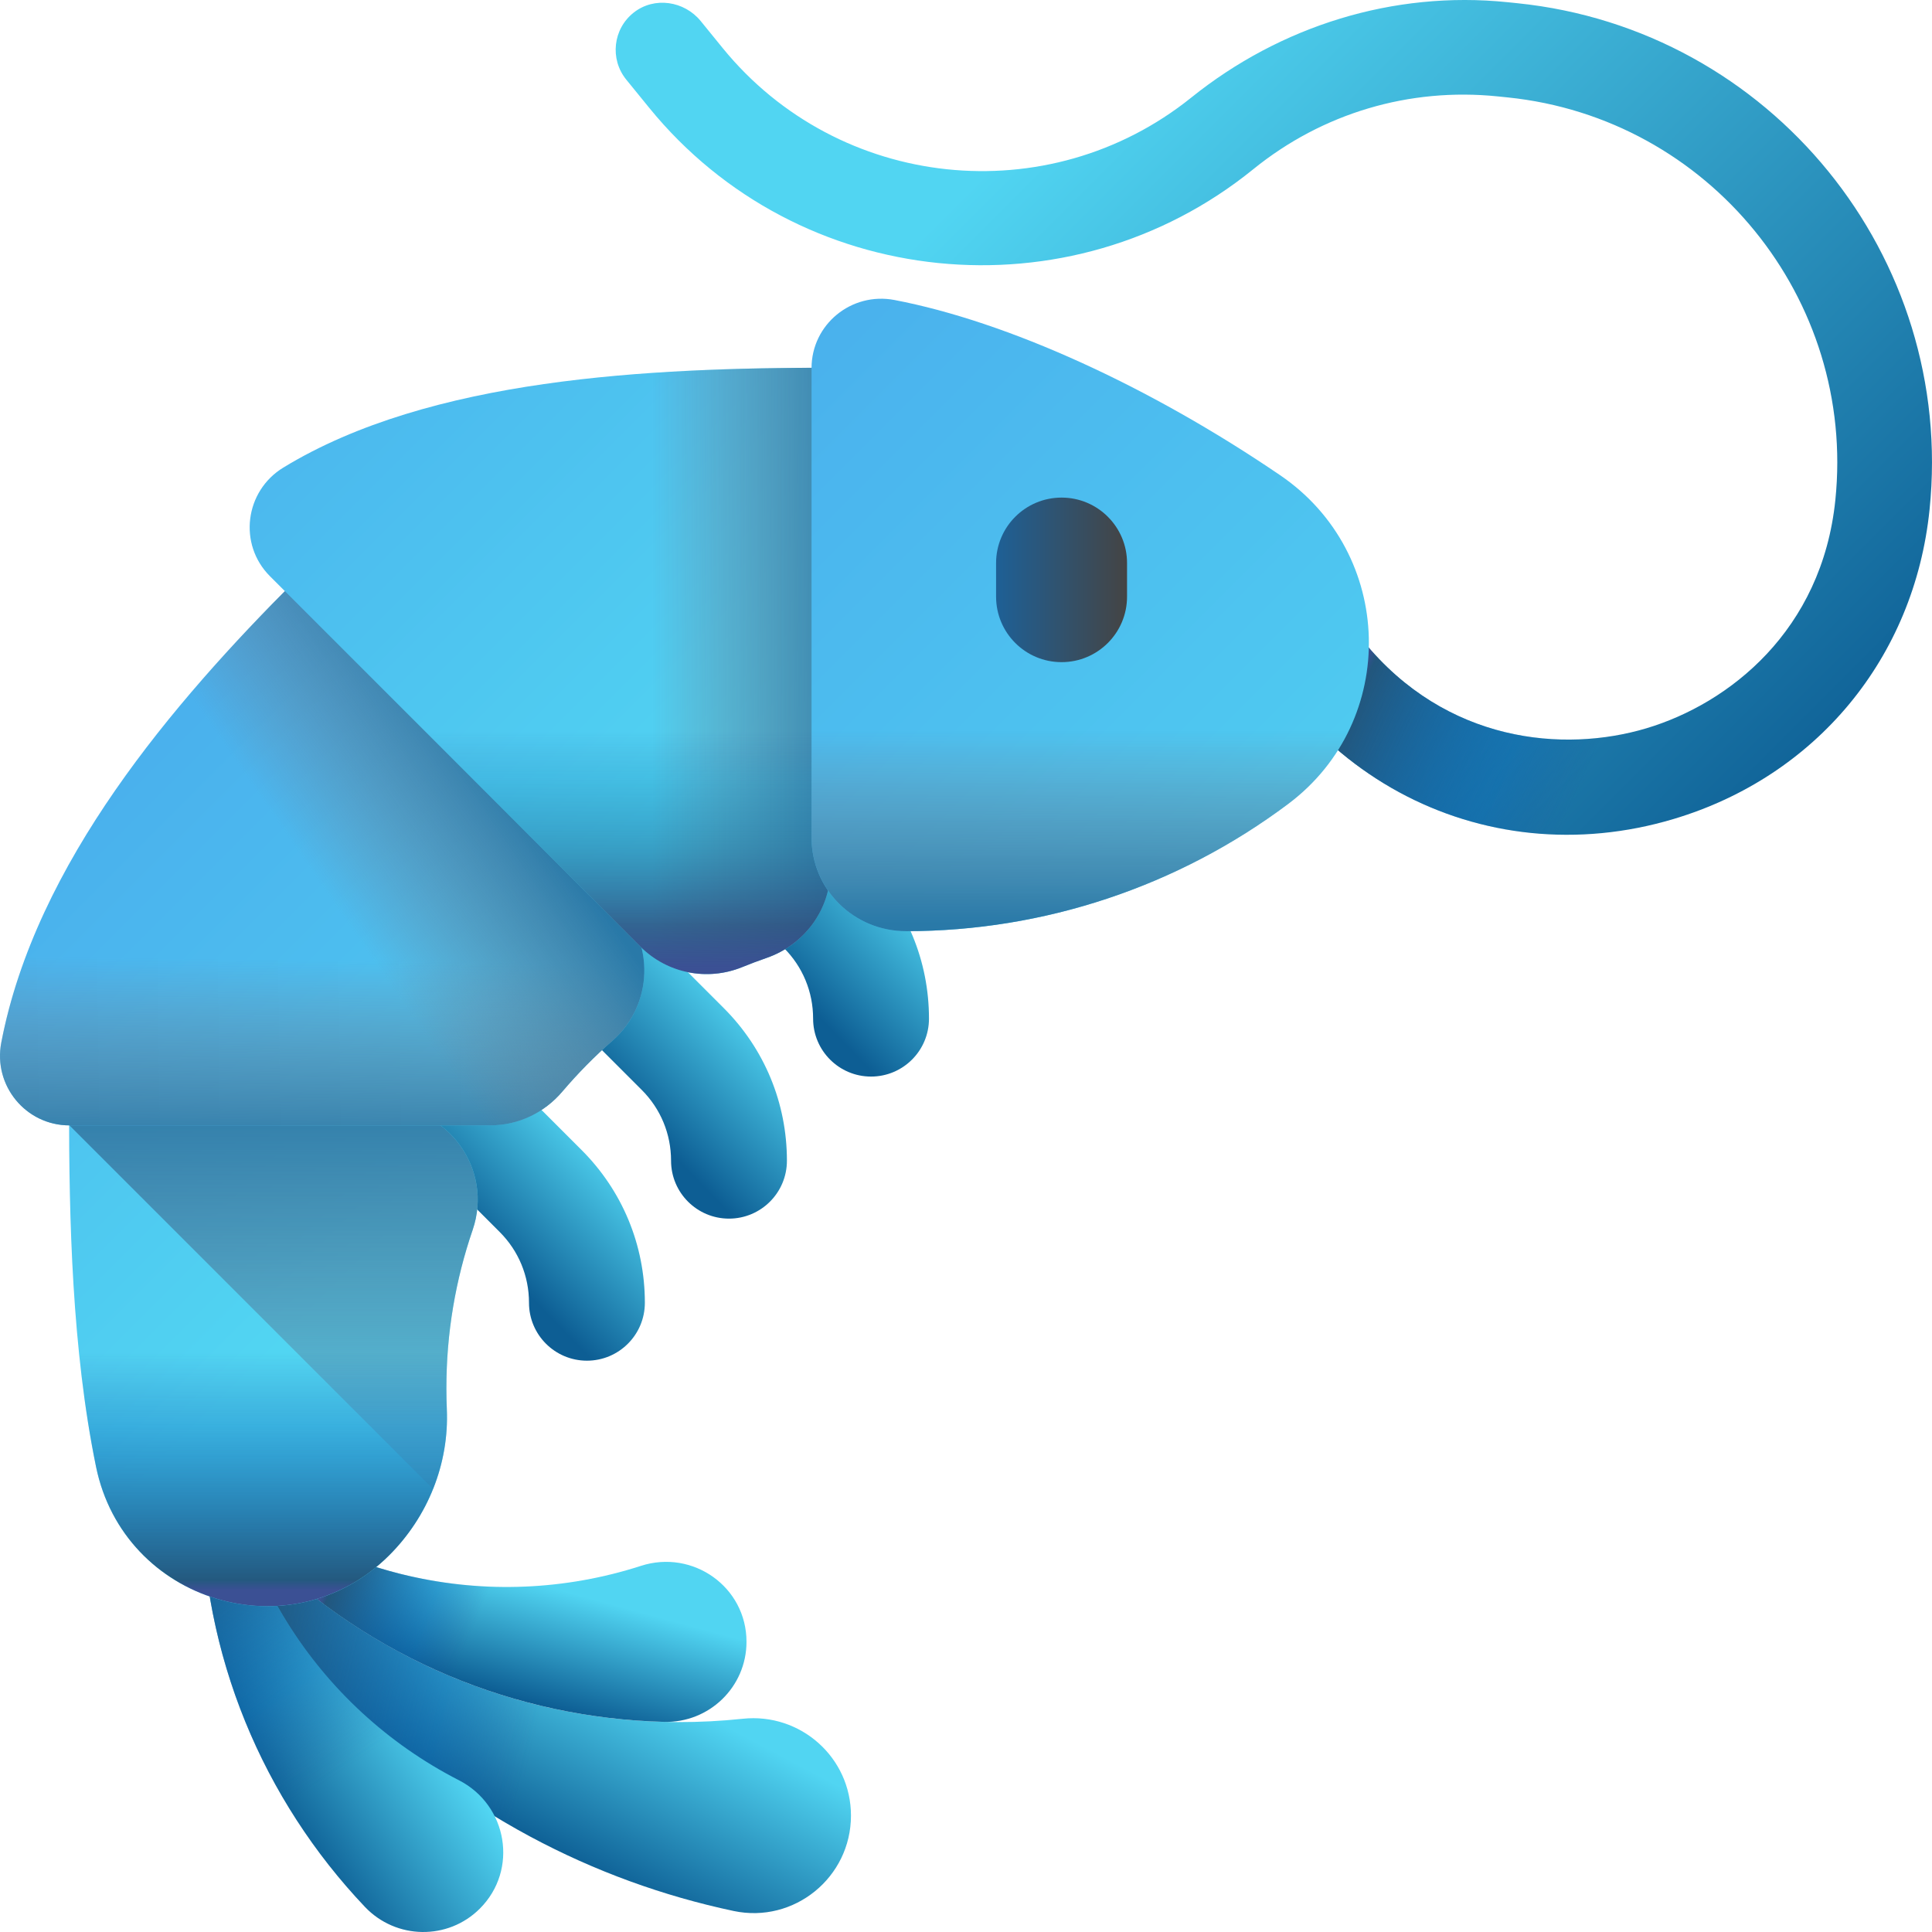
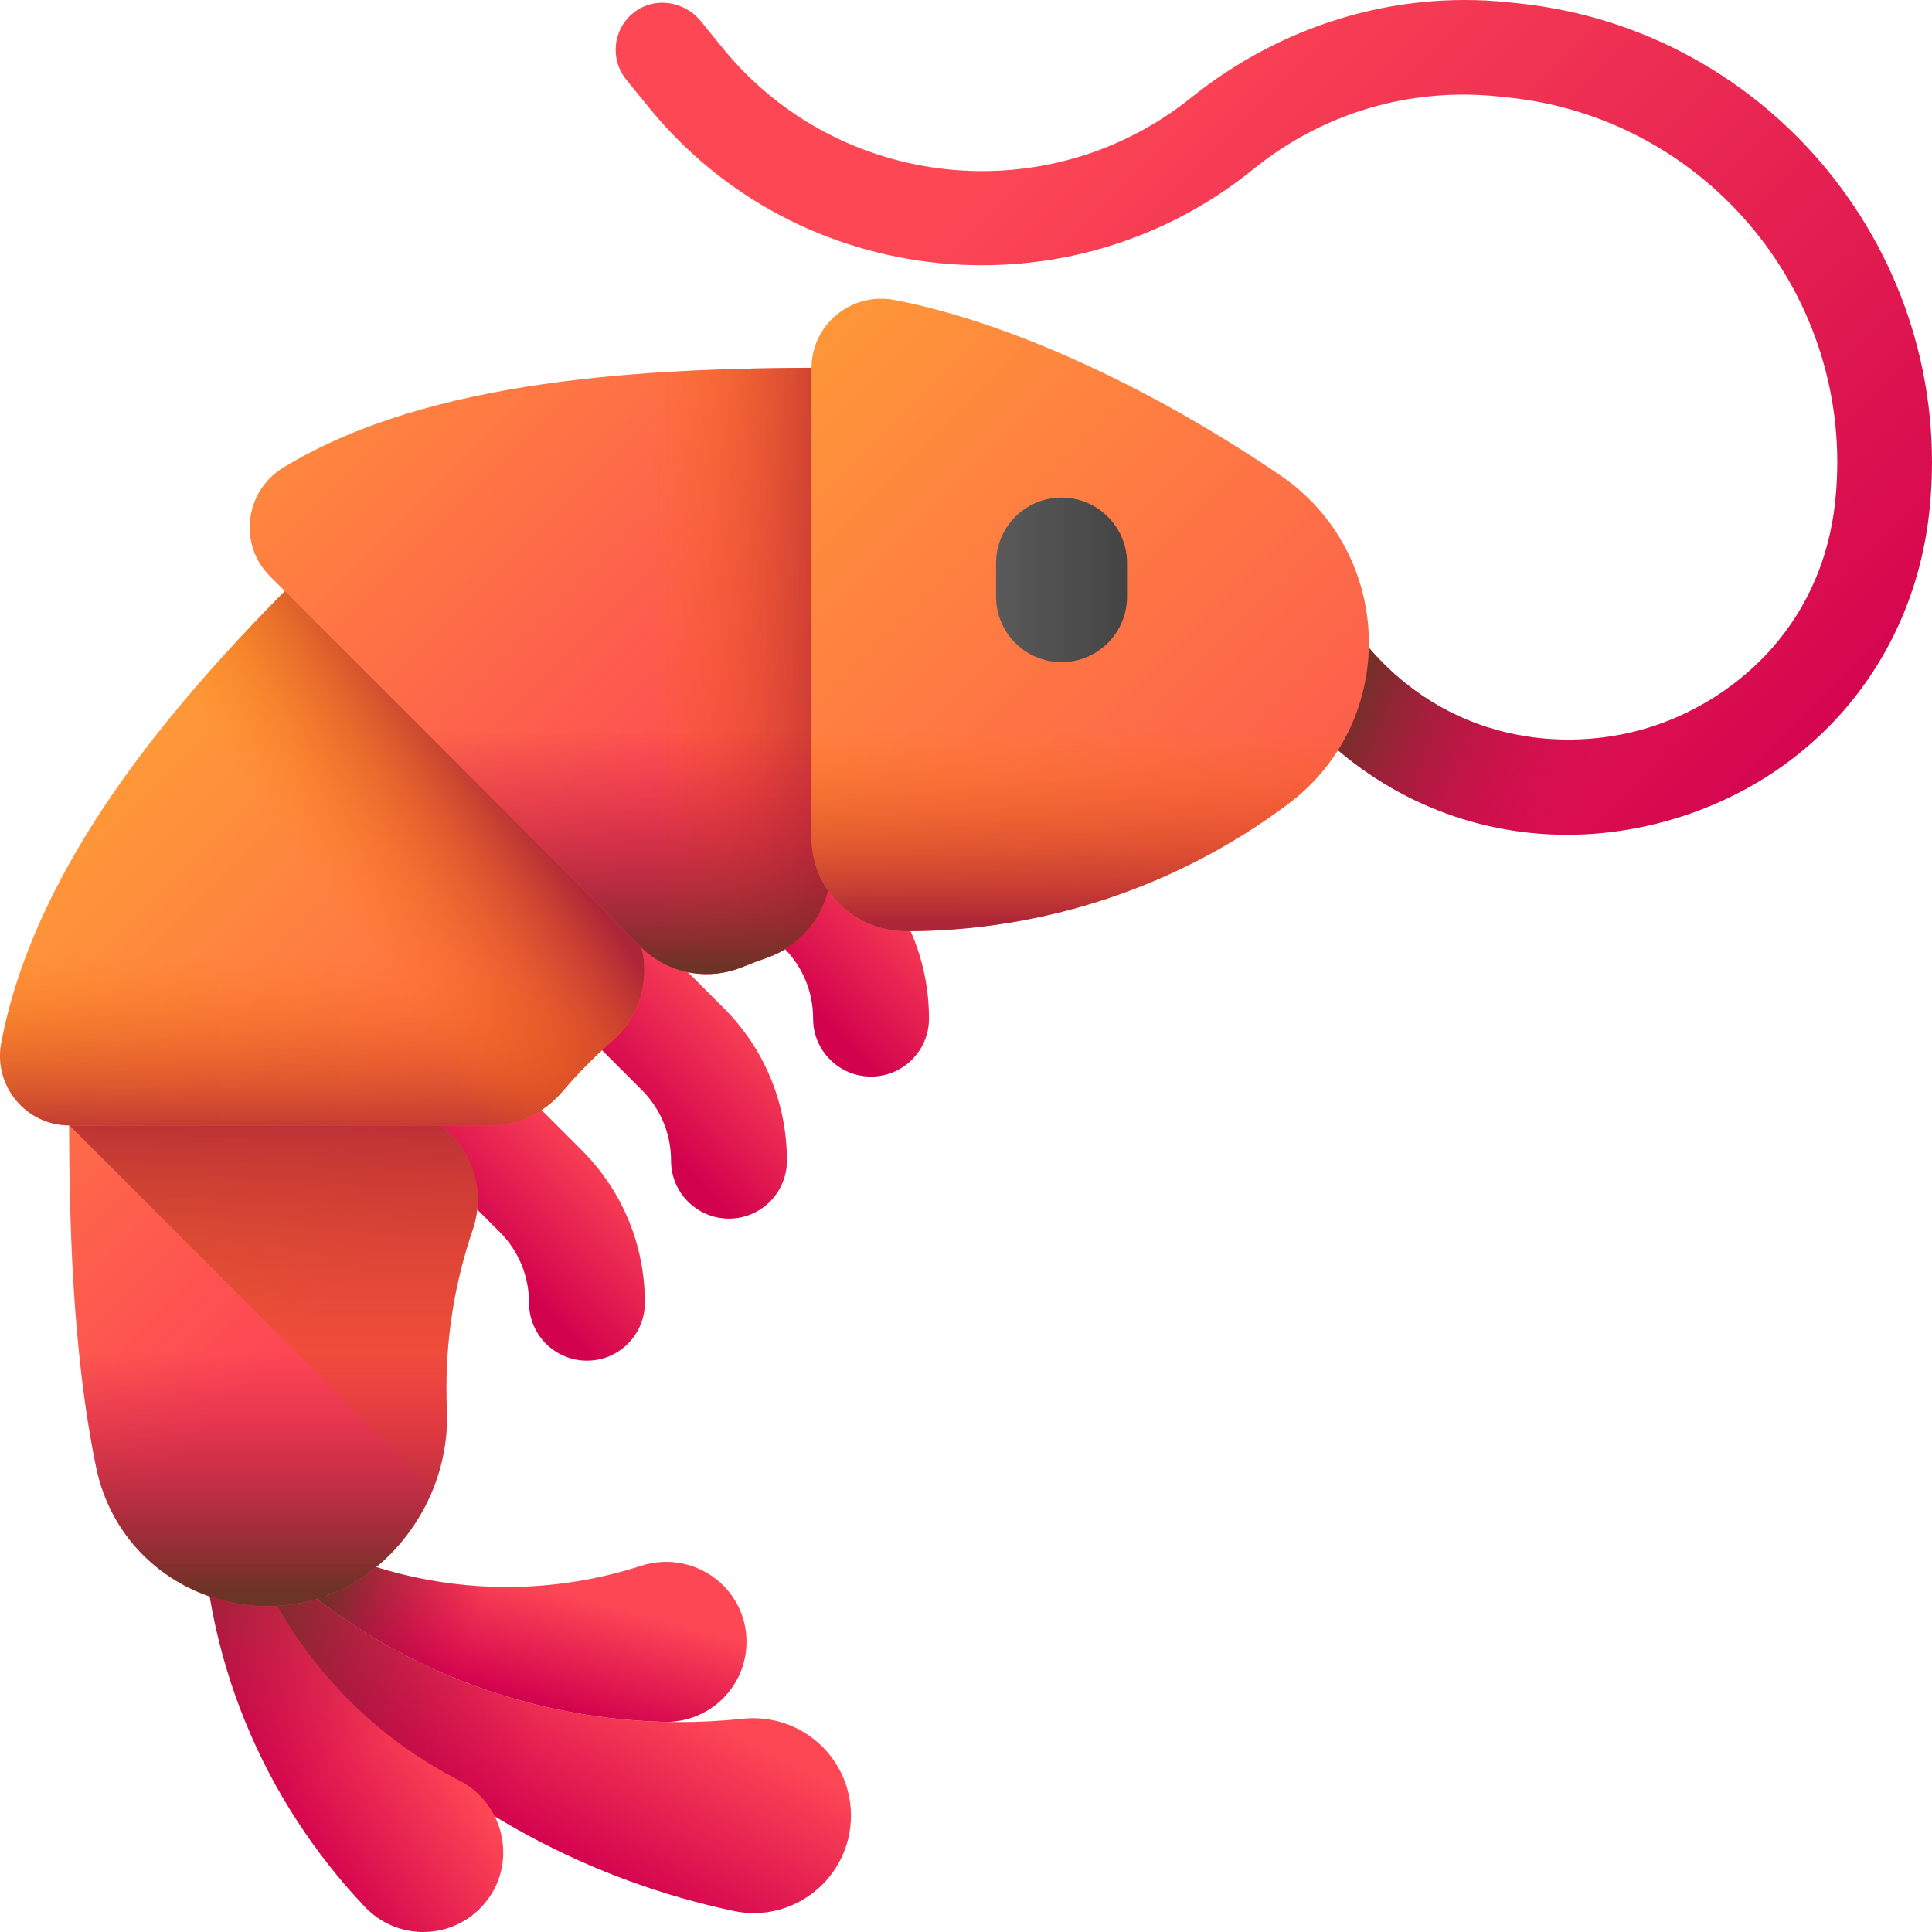
<svg xmlns="http://www.w3.org/2000/svg" xmlns:xlink="http://www.w3.org/1999/xlink" version="1.1" width="512" height="512" x="0" y="0" viewBox="0 0 510 510" style="enable-background:new 0 0 512 512" xml:space="preserve" class="">
  <g>
    <linearGradient id="a">
-       <stop offset="0" stop-color="#51d5f2" />
-       <stop offset="1" stop-color="#0d5e94" />
+       <stop offset="0" stop-color="#fd4755" />
+       <stop offset="1" stop-color="#d2024e" />
    </linearGradient>
    <linearGradient xlink:href="#a" id="e" x1="297.764" x2="493.499" y1="7.57" y2="203.305" gradientUnits="userSpaceOnUse" />
    <linearGradient id="b">
-       <stop offset="0" stop-color="#1b4a9c" stop-opacity="0" />
-       <stop offset=".311" stop-color="#045eb3" stop-opacity=".311" />
-       <stop offset=".958" stop-color="#22547a" stop-opacity=".958" />
-       <stop offset="1" stop-color="#3b5094" />
+       <stop offset="0" stop-color="#c00148" stop-opacity="0" />
+       <stop offset=".311" stop-color="#aa0e3f" stop-opacity=".311" />
+       <stop offset=".958" stop-color="#713028" stop-opacity=".958" />
+       <stop offset="1" stop-color="#6d3326" />
    </linearGradient>
    <linearGradient xlink:href="#b" id="f" x1="419.185" x2="358.852" y1="204.3" y2="176.633" gradientUnits="userSpaceOnUse" />
    <linearGradient xlink:href="#a" id="g" x1="145.439" x2="121.439" y1="431.165" y2="476.499" gradientUnits="userSpaceOnUse" />
    <linearGradient xlink:href="#b" id="h" x1="142.044" x2="61.544" y1="453.888" y2="435.388" gradientUnits="userSpaceOnUse" />
    <linearGradient xlink:href="#a" id="i" x1="122.959" x2="114.959" y1="412.969" y2="442.302" gradientUnits="userSpaceOnUse" />
    <linearGradient xlink:href="#b" id="j" x1="125.081" x2="87.581" y1="429.549" y2="414.549" gradientUnits="userSpaceOnUse" />
    <linearGradient xlink:href="#a" id="k" x1="97.504" x2="58.838" y1="431.161" y2="457.161" gradientUnits="userSpaceOnUse" />
    <linearGradient xlink:href="#b" id="l" x1="95.22" x2="49.22" y1="464.187" y2="395.187" gradientUnits="userSpaceOnUse" />
    <linearGradient xlink:href="#a" id="m" x1="-357.811" x2="-327.477" y1="303.597" y2="332.931" gradientTransform="matrix(-1 0 0 1 -196.536 0)" gradientUnits="userSpaceOnUse" />
    <linearGradient xlink:href="#a" id="n" x1="-395.311" x2="-364.977" y1="266.097" y2="295.431" gradientTransform="matrix(-1 0 0 1 -196.536 0)" gradientUnits="userSpaceOnUse" />
    <linearGradient xlink:href="#a" id="o" x1="-432.811" x2="-402.477" y1="228.597" y2="257.931" gradientTransform="matrix(-1 0 0 1 -196.536 0)" gradientUnits="userSpaceOnUse" />
    <linearGradient id="c">
-       <stop offset="0" stop-color="#4ab1ed" />
-       <stop offset="1" stop-color="#51d5f2" />
+       <stop offset="0" stop-color="#fe9738" />
+       <stop offset="1" stop-color="#fd4755" />
    </linearGradient>
    <linearGradient xlink:href="#c" id="p" x1="-49.642" x2="77.114" y1="226.939" y2="353.695" gradientUnits="userSpaceOnUse" />
    <linearGradient id="d">
-       <stop offset="0" stop-color="#797887" stop-opacity="0" />
-       <stop offset="1" stop-color="#2979a8" />
+       <stop offset="0" stop-color="#fe7701" stop-opacity="0" />
+       <stop offset="1" stop-color="#ac2538" />
    </linearGradient>
    <linearGradient xlink:href="#d" id="q" x1="72.171" x2="72.171" y1="410.667" y2="283.27" gradientUnits="userSpaceOnUse" />
    <linearGradient xlink:href="#c" id="r" x1="29.107" x2="178.869" y1="210.191" y2="359.954" gradientUnits="userSpaceOnUse" />
    <linearGradient xlink:href="#d" id="s" x1="85.221" x2="84.555" y1="253.52" y2="305.52" gradientUnits="userSpaceOnUse" />
    <linearGradient xlink:href="#d" id="t" x1="88.15" x2="135.483" y1="238.571" y2="205.904" gradientUnits="userSpaceOnUse" />
    <linearGradient xlink:href="#c" id="u" x1="80.976" x2="214.647" y1="60.322" y2="193.993" gradientUnits="userSpaceOnUse" />
    <linearGradient xlink:href="#d" id="v" x1="172" x2="228.682" y1="177.103" y2="177.103" gradientUnits="userSpaceOnUse" />
    <linearGradient id="w" x1="161.44" x2="161.44" y1="193" y2="255.452" gradientUnits="userSpaceOnUse">
-       <stop offset="0" stop-color="#1b4a9c" stop-opacity="0" />
-       <stop offset=".188" stop-color="#1175ab" stop-opacity=".188" />
-       <stop offset=".474" stop-color="#1d6c99" stop-opacity=".474" />
-       <stop offset=".821" stop-color="#2c4b7c" stop-opacity=".821" />
-       <stop offset="1" stop-color="#3b5094" />
+       <stop offset="0" stop-color="#c00148" stop-opacity="0" />
+       <stop offset=".188" stop-color="#b90645" stop-opacity=".188" />
+       <stop offset=".474" stop-color="#a4123c" stop-opacity=".474" />
+       <stop offset=".821" stop-color="#82262e" stop-opacity=".821" />
+       <stop offset="1" stop-color="#6d3326" />
    </linearGradient>
    <linearGradient xlink:href="#c" id="x" x1="199.862" x2="378.266" y1="101.471" y2="279.875" gradientUnits="userSpaceOnUse" />
    <linearGradient id="y" x1="262.94" x2="297.512" y1="153.072" y2="153.072" gradientUnits="userSpaceOnUse">
-       <stop offset="0" stop-color="#1e6096" />
+       <stop offset="0" stop-color="#5a5a5a" />
      <stop offset="1" stop-color="#444" />
    </linearGradient>
    <linearGradient xlink:href="#d" id="z" x1="287.142" x2="287.142" y1="192.667" y2="243.613" gradientUnits="userSpaceOnUse" />
    <linearGradient xlink:href="#b" id="A" x1="70.167" x2="70.167" y1="357" y2="419.662" gradientUnits="userSpaceOnUse" />
    <path fill="url(#e)" d="M400.548.847 397.95.581c-30.073-3.086-59.919 6.241-83.485 25.176-37.733 30.318-93.117 24.501-123.714-13.095l-5.772-7.093c-4.344-5.338-12.247-6.518-17.664-2.273-5.519 4.326-6.395 12.317-1.988 17.732l6.034 7.414c39.384 48.392 110.997 55.51 159.472 16.228 18.258-14.795 41.18-21.621 64.565-19.221l2.598.267c53.146 5.454 91.945 53.128 86.491 106.274-3.54 34.496-28.079 53.744-49.864 60.255-21.784 6.511-52.862 3.885-74.75-23.01l.001-.001-10.748-13.199c-4.359-5.353-12.232-6.159-17.586-1.8-5.352 4.358-6.159 12.229-1.802 17.582l10.742 13.2.001-.001c16.502 20.276 39.19 32.351 63.618 34.858 12.307 1.263 25.062.096 37.681-3.676 37.668-11.258 63.561-42.547 67.574-81.656C516.218 67.684 467.407 7.709 400.548.847z" opacity="1" data-original="url(#e)" class="" />
    <path fill="url(#f)" d="M445 188.225a71.393 71.393 0 0 1-10.377 4.022c-21.784 6.511-52.862 3.884-74.75-23.01l.001-.001-10.748-13.199c-4.359-5.353-12.233-6.159-17.586-1.8-5.352 4.358-6.159 12.229-1.802 17.582l10.742 13.2.001-.001c16.502 20.276 39.19 32.351 63.619 34.858 12.307 1.263 25.062.096 37.681-3.676 1.083-.324 2.154-.668 3.218-1.025v-26.95z" opacity="1" data-original="url(#f)" class="" />
    <path fill="url(#g)" d="M224.636 479.266c0 16.325-15.022 28.568-30.992 25.182-37.101-7.867-72.419-26.205-101.237-55.023-15.326-15.326-27.675-32.492-37.073-50.784-.821-1.597 1.362-3.02 2.501-1.631a158.493 158.493 0 0 0 10.481 11.566c34.922 34.922 82.188 49.966 127.751 45.133 15.247-1.618 28.569 10.224 28.569 25.557z" opacity="1" data-original="url(#g)" />
    <path fill="url(#h)" d="M172.5 454.425c-37.875-1.655-75.264-16.928-104.185-45.849a158.493 158.493 0 0 1-10.481-11.566c-1.139-1.388-3.322.034-2.501 1.631 9.398 18.292 21.747 35.458 37.073 50.784 23.283 23.284 50.811 39.722 80.093 49.328v-44.328z" opacity="1" data-original="url(#h)" />
    <path fill="url(#i)" d="M197.058 433.393c0 11.927-9.859 21.451-21.782 21.14-38.819-1.012-77.337-16.334-106.961-45.958a157.636 157.636 0 0 1-18.155-21.742c-.951-1.373.915-2.913 2.094-1.73l.123.123c31.601 31.601 77.007 40.975 116.8 28.127 13.756-4.44 27.881 5.586 27.881 20.04z" opacity="1" data-original="url(#i)" />
    <path fill="url(#j)" d="M136.5 418.876c-30.36.727-60.952-10.479-84.123-33.649l-.123-.123c-1.179-1.183-3.045.357-2.094 1.73a157.707 157.707 0 0 0 18.155 21.742c19.65 19.65 43.216 33.001 68.185 40.063z" opacity="1" data-original="url(#j)" />
    <path fill="url(#k)" d="M126.675 503.818c-8.434 8.434-22.14 8.197-30.351-.453-26.733-28.165-43.135-66.236-43.135-108.131 0-9.63.872-19.058 2.536-28.211.299-1.644 2.706-1.413 2.704.258v.174c0 44.69 25.478 83.426 62.701 102.479 12.867 6.585 15.765 23.663 5.545 33.884z" opacity="1" data-original="url(#k)" />
    <path fill="url(#l)" d="M53.189 395.234c0 30.161 8.502 58.339 23.239 82.266h53.061c-1.969-3.085-4.776-5.734-8.358-7.567C83.92 450.887 58.447 412.171 58.43 367.5h-2.786a157.542 157.542 0 0 0-2.455 27.734z" opacity="1" data-original="url(#l)" />
    <path fill="url(#m)" d="M118.167 289.846c5.972-5.972 15.656-5.972 21.628 0l13.736 13.736c10.768 10.768 16.698 25.085 16.697 40.313.001 8.447-6.848 15.293-15.295 15.292-8.446 0-15.293-6.848-15.292-15.295.001-7.057-2.748-13.692-7.738-18.682l-13.736-13.736c-5.972-5.972-5.973-15.655 0-21.628z" opacity="1" data-original="url(#m)" />
    <path fill="url(#n)" d="M155.667 252.346c5.972-5.973 15.656-5.973 21.628 0l13.736 13.736c10.768 10.768 16.698 25.085 16.697 40.313.001 8.447-6.848 15.293-15.295 15.292-8.446 0-15.293-6.848-15.292-15.295.001-7.057-2.748-13.692-7.738-18.682l-13.736-13.736c-5.972-5.972-5.973-15.655 0-21.628z" opacity="1" data-original="url(#n)" class="" />
    <path fill="url(#o)" d="M193.167 214.846c5.972-5.973 15.656-5.973 21.628 0l13.736 13.736c10.768 10.768 16.698 25.085 16.697 40.313.001 8.447-6.848 15.293-15.295 15.292-8.446 0-15.293-6.848-15.292-15.295.001-7.057-2.748-13.692-7.738-18.682l-13.736-13.736c-5.972-5.972-5.973-15.655 0-21.628z" opacity="1" data-original="url(#o)" />
    <path fill="url(#p)" d="M117.834 366.439c0-14.625 2.441-28.68 6.938-41.779 5.485-15.98-6.521-32.587-23.416-32.587h-83.13c0 29.984.779 64.172 7.125 95.109 7.355 35.854 51.546 49.22 77.426 23.34 10.18-10.18 15.793-24.133 15.176-38.517a130.224 130.224 0 0 1-.119-5.566z" opacity="1" data-original="url(#p)" />
    <path fill="url(#q)" d="M101.356 292.072h-83.13c0 1.512.004 3.043.008 4.575l.102.425 95.985 95.985c2.658-6.62 3.944-13.781 3.632-21.053-.079-1.845-.119-3.7-.119-5.565 0-14.625 2.441-28.68 6.938-41.779 5.485-15.981-6.521-32.588-23.416-32.588z" opacity="1" data-original="url(#q)" />
    <path fill="url(#r)" d="m162.839 238.685-85.156-85.156C45.779 185.433 9.36 227.907.332 275.248c-2.159 11.321 6.479 21.824 18.004 21.824h111.095c7.336 0 14.235-3.309 18.987-8.898a129.218 129.218 0 0 1 13.285-13.485c10.722-9.398 11.218-25.922 1.136-36.004z" opacity="1" data-original="url(#r)" />
    <path fill="url(#s)" d="M.332 275.248c-2.159 11.321 6.479 21.824 18.004 21.824h111.095c7.336 0 14.235-3.309 18.987-8.898a129.326 129.326 0 0 1 13.285-13.486c10.722-9.398 11.218-25.922 1.136-36.003l-10.019-10.019H17.904C9.699 243.475 3.416 259.077.332 275.248z" opacity="1" data-original="url(#s)" class="" />
    <path fill="url(#t)" d="m162.839 238.685-85.156-85.156c-15.238 15.238-31.5 32.893-45.322 52.332l91.211 91.211h5.859c7.336 0 14.235-3.309 18.987-8.898a129.326 129.326 0 0 1 13.285-13.486c10.722-9.397 11.218-25.921 1.136-36.003z" opacity="1" data-original="url(#t)" />
    <path fill="url(#u)" d="M219.226 229.443V97.072c-47.849 0-105.674 2.712-144.428 26.351-10.183 6.212-11.966 20.254-3.532 28.689l97.799 97.799c7.05 7.05 17.632 9.141 26.864 5.375a127.717 127.717 0 0 1 6.421-2.42c10.04-3.477 16.876-12.797 16.876-23.423z" opacity="1" data-original="url(#u)" />
    <path fill="url(#v)" d="m162 242.846 7.065 7.065c7.05 7.05 17.632 9.141 26.864 5.375a127.717 127.717 0 0 1 6.421-2.42c10.04-3.479 16.875-12.798 16.875-23.423V97.072c-18.167 0-37.772.394-57.226 2.173v143.601z" opacity="1" data-original="url(#v)" />
    <path fill="url(#w)" d="m103.654 184.5 65.411 65.411c7.05 7.05 17.632 9.141 26.864 5.375a127.717 127.717 0 0 1 6.421-2.42c10.04-3.479 16.875-12.798 16.875-23.423V184.5z" opacity="1" data-original="url(#w)" class="" />
    <path fill="url(#x)" d="M340.059 212.21c29.31-21.964 28.136-66.156-2.14-86.768-34.493-23.482-71.939-40.54-101.799-46.25-11.35-2.17-21.894 6.434-21.894 17.991V221.1c0 13.754 11.229 24.734 24.983 24.707h.019a168.205 168.205 0 0 0 100.831-33.597z" opacity="1" data-original="url(#x)" class="" />
    <path fill="url(#y)" d="M280.226 174.79c-9.547 0-17.286-7.739-17.286-17.286v-8.865c0-9.547 7.739-17.286 17.286-17.286s17.286 7.739 17.286 17.286v8.865c0 9.547-7.74 17.286-17.286 17.286z" opacity="1" data-original="url(#y)" />
    <path fill="url(#z)" d="M214.226 181.333v39.766c0 13.754 11.229 24.734 24.983 24.707h.019A168.2 168.2 0 0 0 340.06 212.21c10.749-8.055 17.38-19.102 19.998-30.876H214.226z" opacity="1" data-original="url(#z)" class="" />
    <path fill="url(#A)" d="M19.338 338c.972 16.579 2.756 33.307 6.012 49.181 7.355 35.854 51.546 49.22 77.426 23.339 10.18-10.181 15.793-24.133 15.176-38.517-.079-1.845-.119-3.7-.119-5.565 0-9.773 1.096-19.29 3.161-28.439H19.338z" opacity="1" data-original="url(#A)" />
  </g>
</svg>
